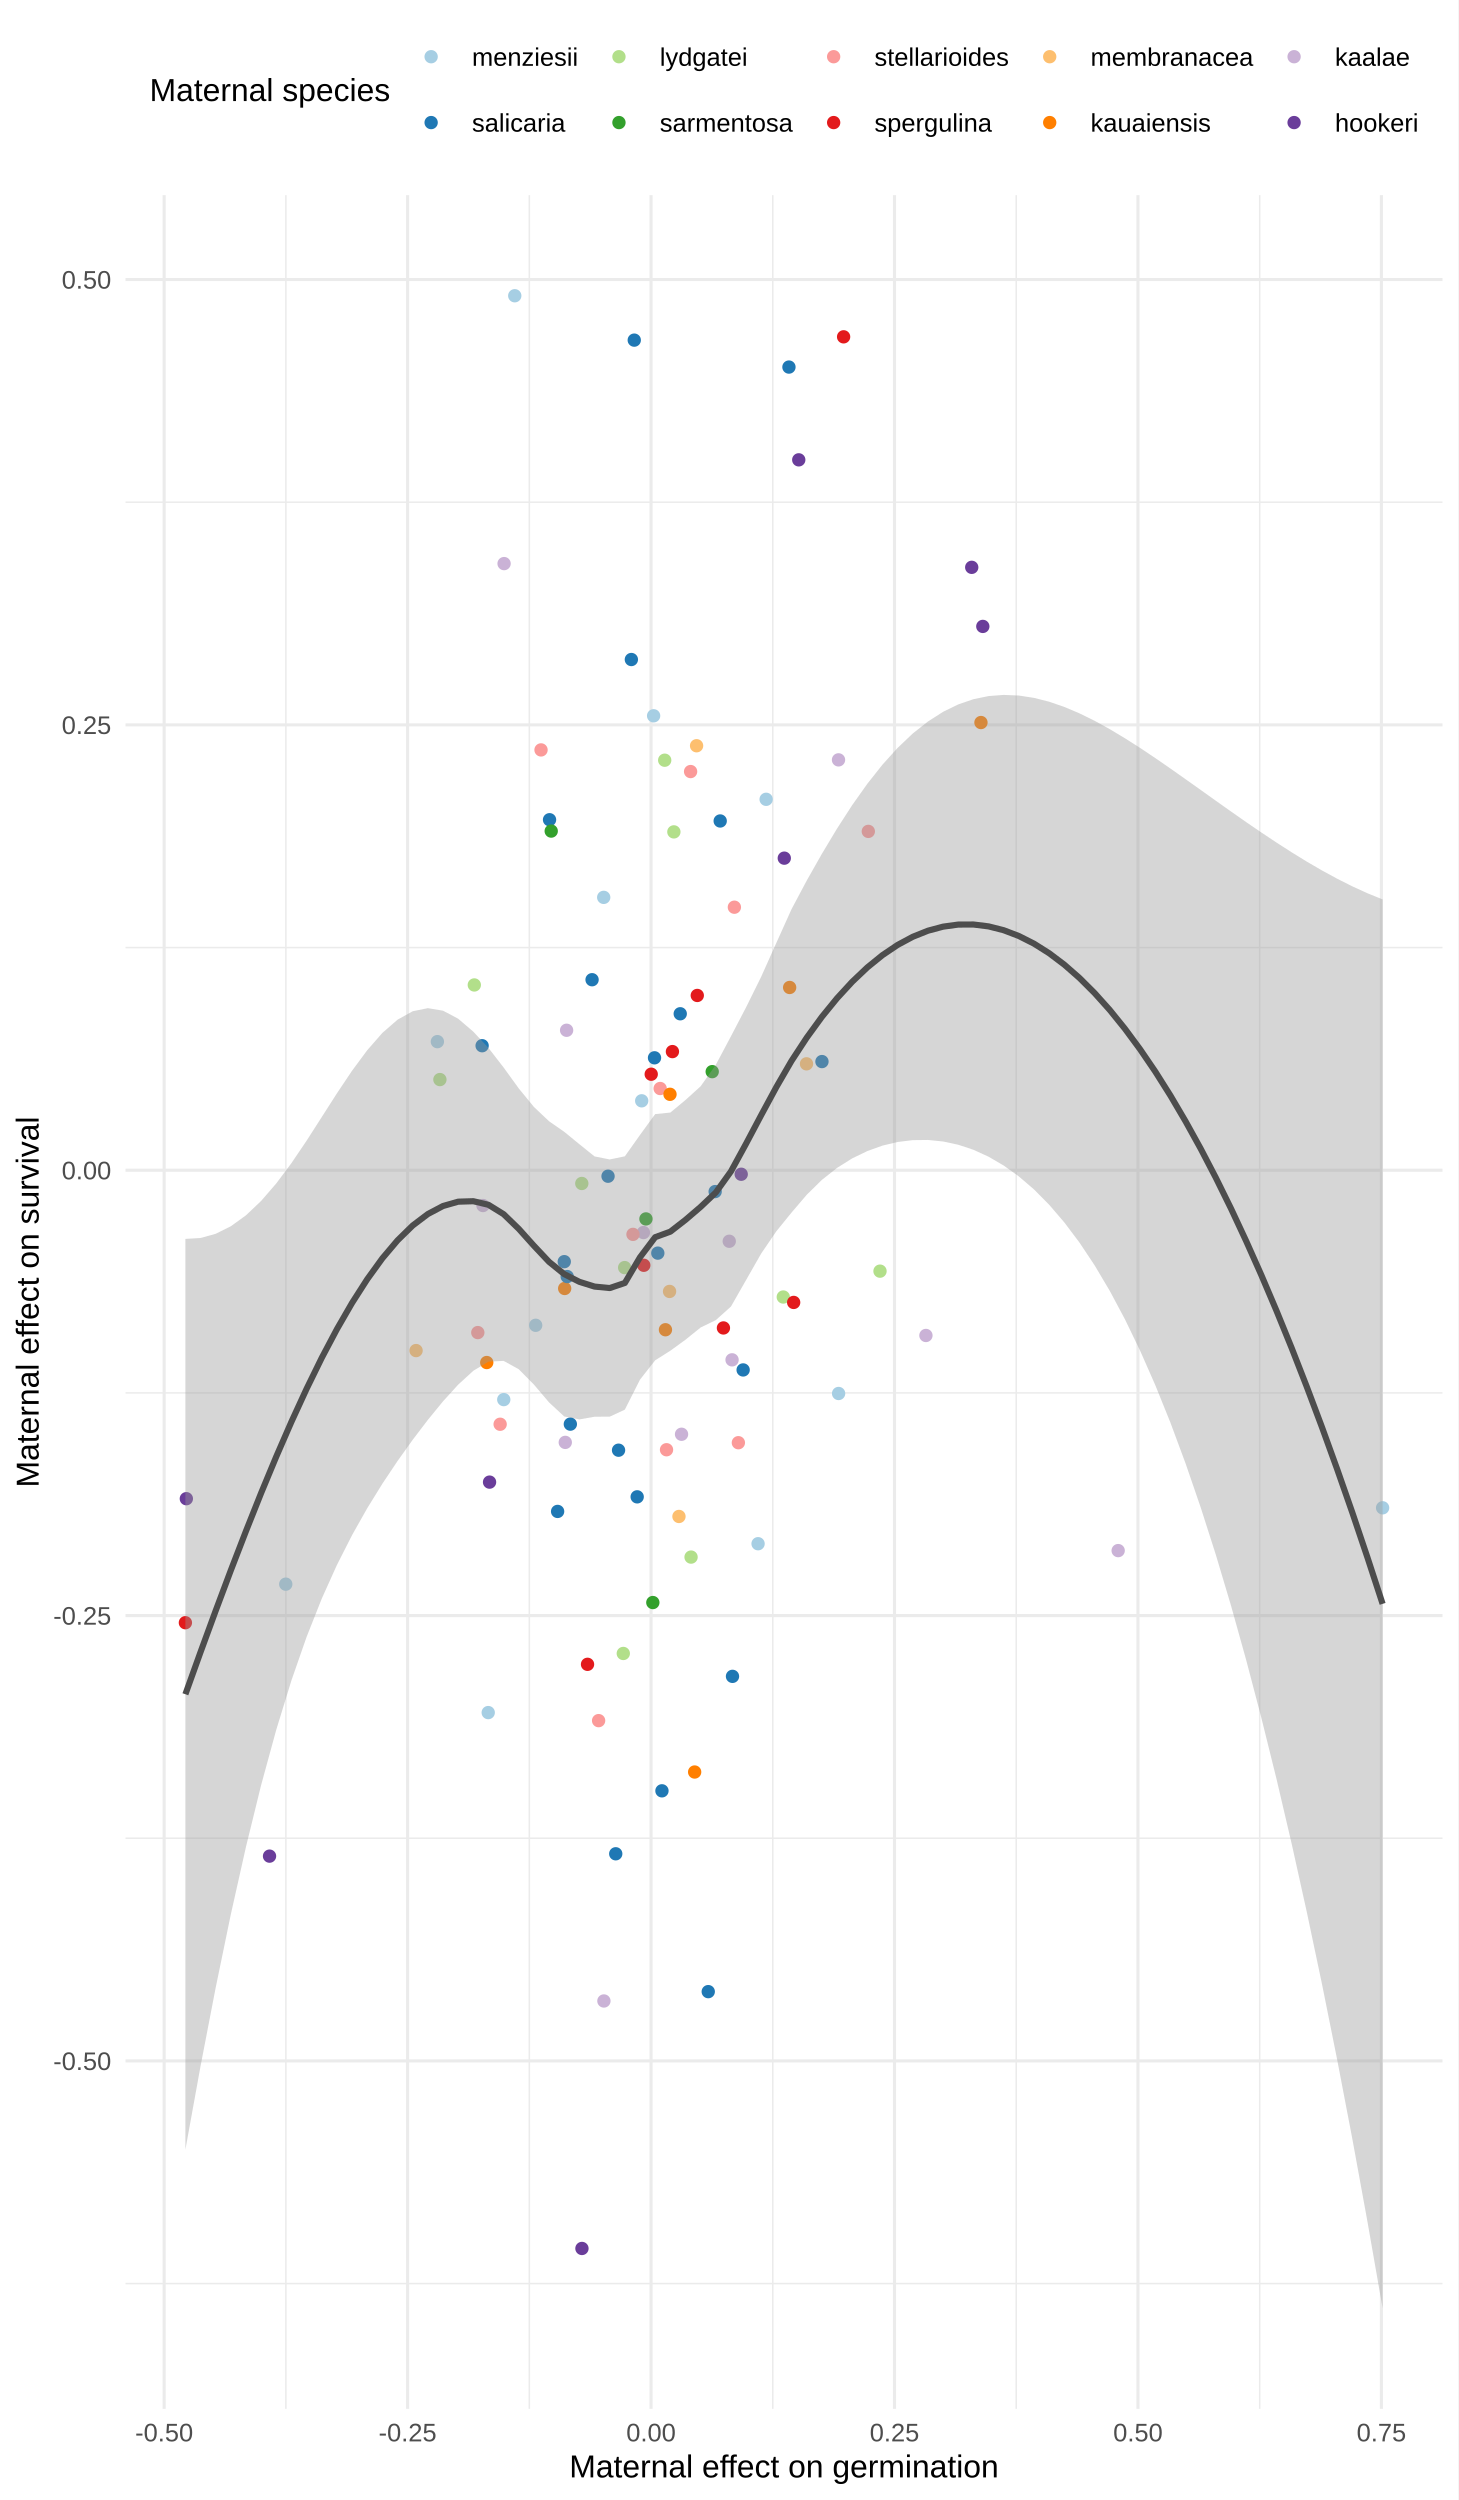
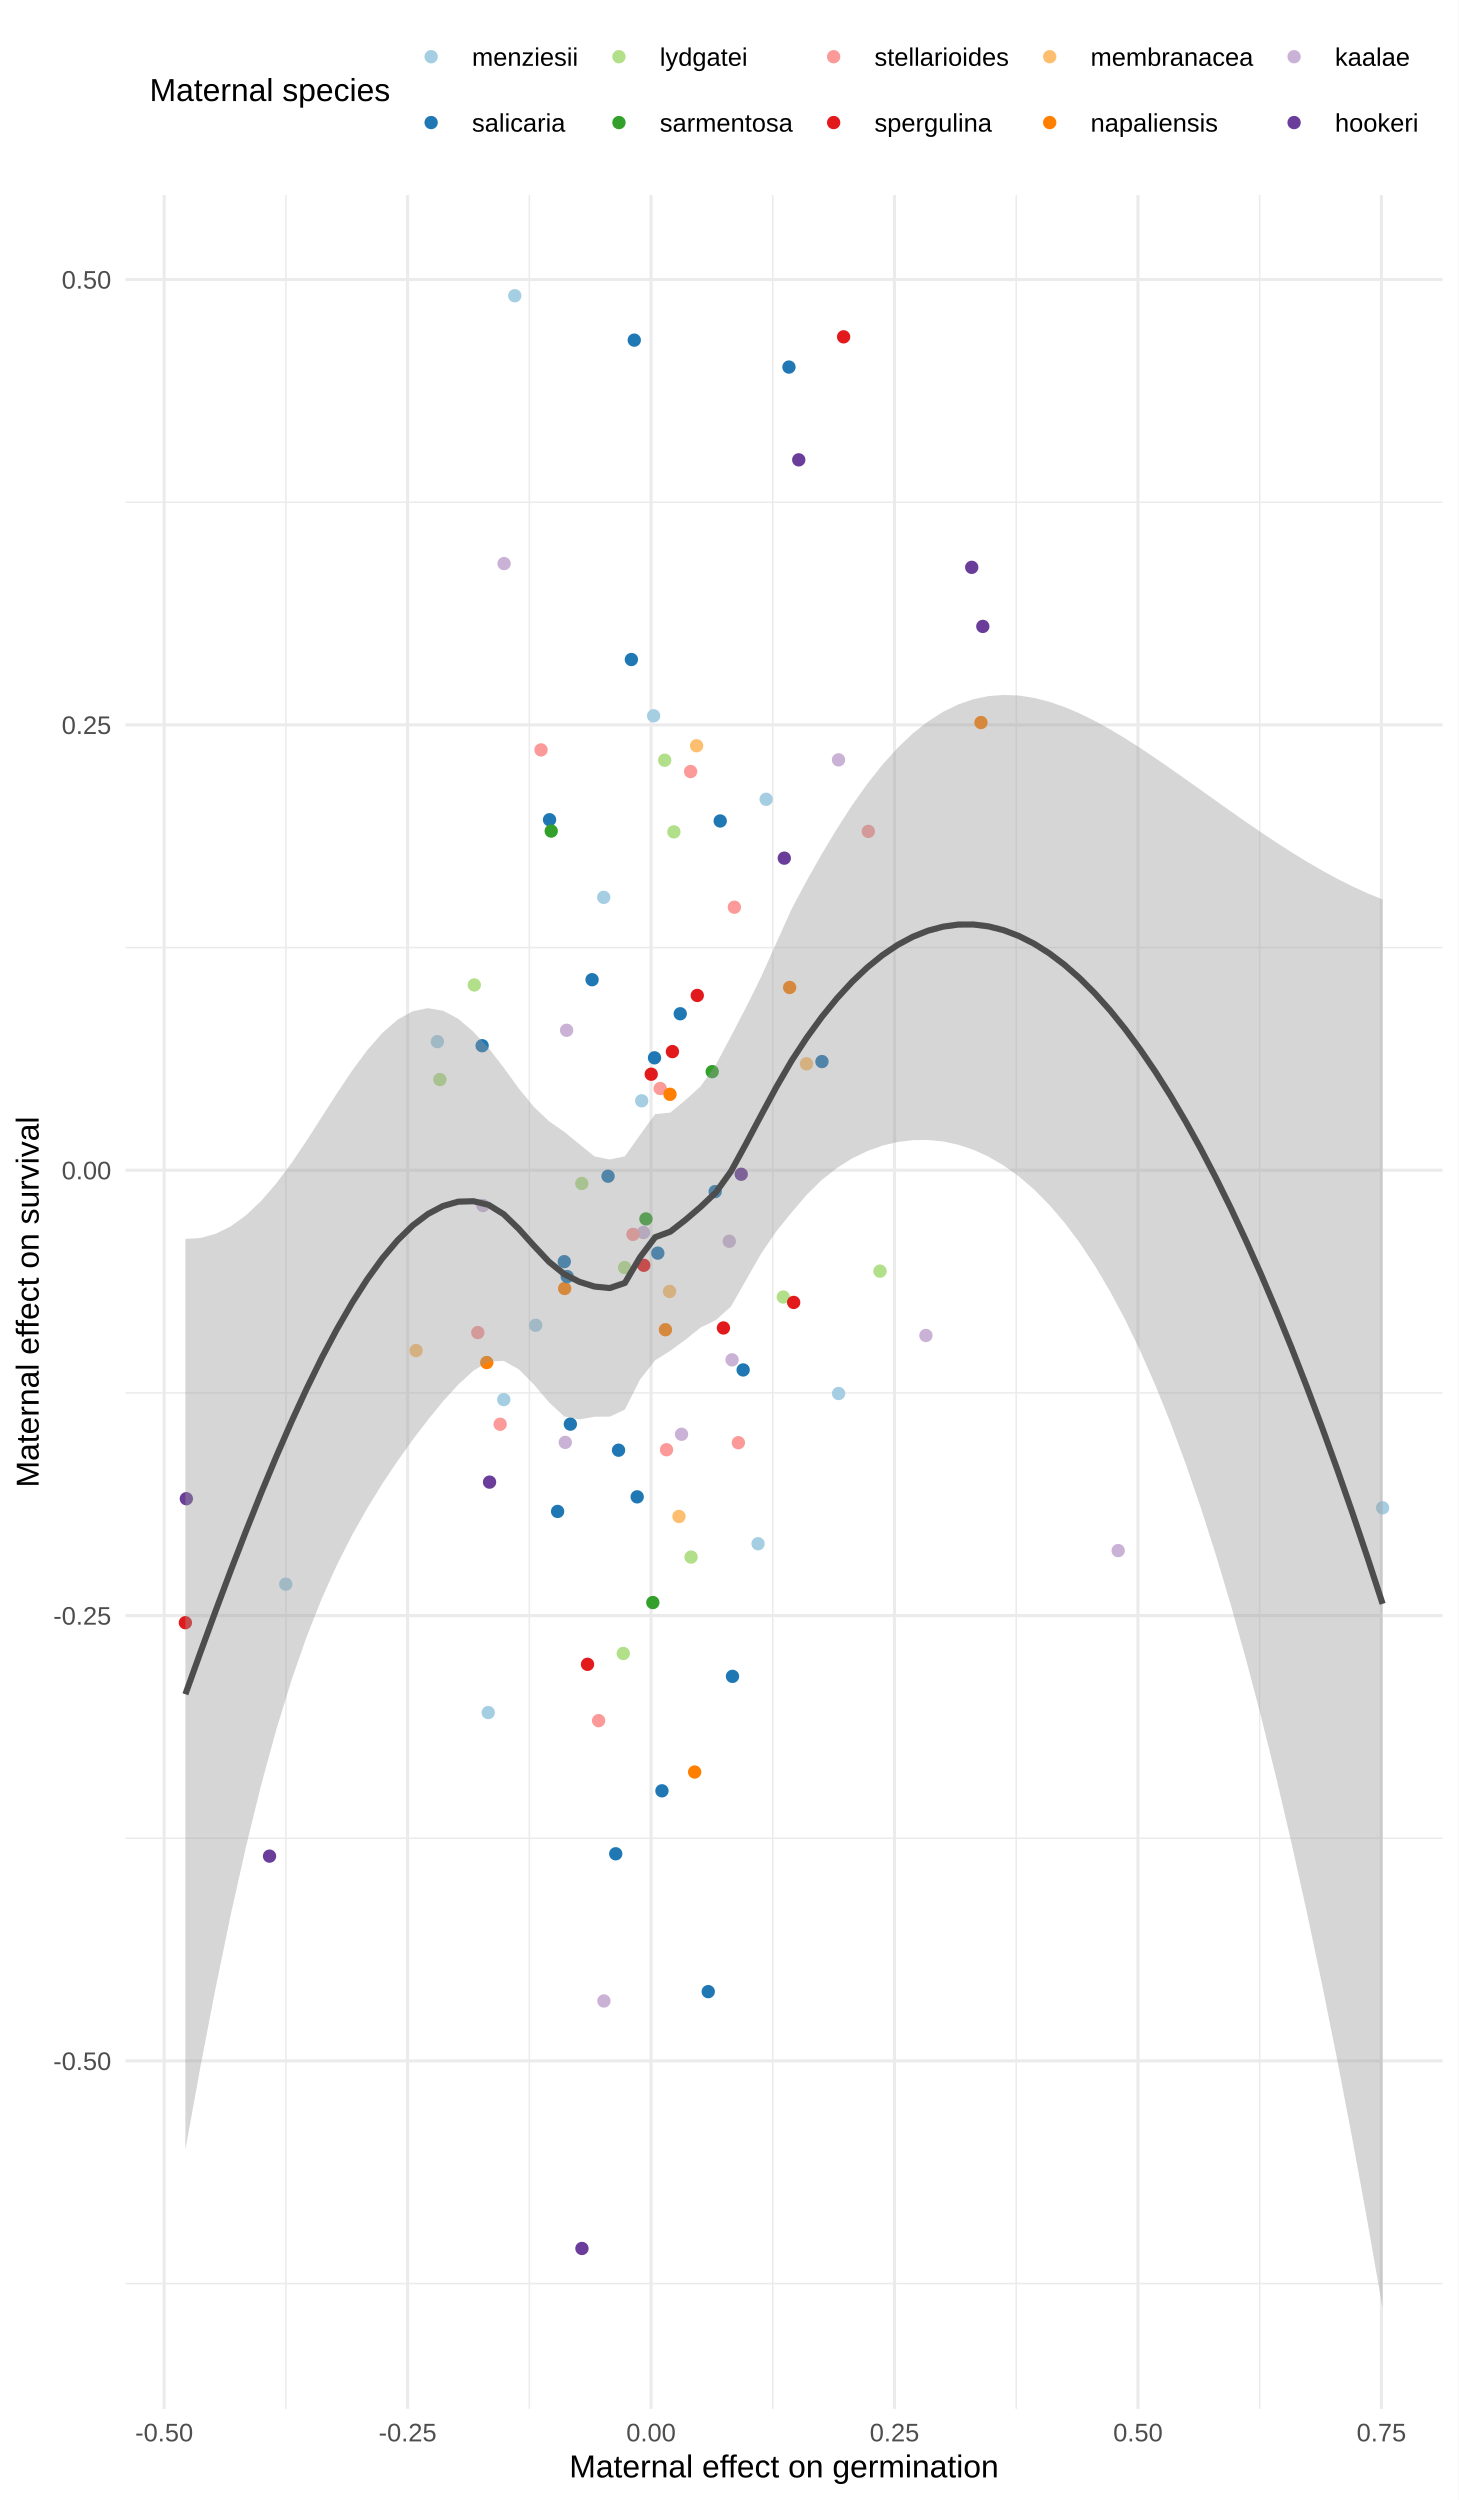
<svg xmlns="http://www.w3.org/2000/svg" width="504.00pt" height="864.00pt" viewBox="0 0 504.00 864.00">
  <g class="svglite">
    <defs>
      <style type="text/css">
    .svglite line, .svglite polyline, .svglite polygon, .svglite path, .svglite rect, .svglite circle {
      fill: none;
      stroke: #000000;
      stroke-linecap: round;
      stroke-linejoin: round;
      stroke-miterlimit: 10.00;
    }
    .svglite text {
      white-space: pre;
    }
    .svglite g.glyphgroup path {
      fill: inherit;
      stroke: none;
    }
  </style>
    </defs>
    <rect width="100%" height="100%" style="stroke: none; fill: #FFFFFF;" />
    <defs>
      <clipPath id="cpMC4wMHw1MDQuMDB8MC4wMHw4NjQuMDA=">
        <rect x="0.00" y="0.00" width="504.00" height="864.00" />
      </clipPath>
    </defs>
    <g clip-path="url(#cpMC4wMHw1MDQuMDB8MC4wMHw4NjQuMDA=)">
- </g>
+       <rect x="0.00" y="0" width="504.00" height="864.00" style="stroke-width: 1.07; stroke: none; fill: #FFFFFF;" />
+     </g>
    <defs>
      <clipPath id="cpNDMuMzh8NDk4LjUyfDY3LjQ0fDgzMi41MA==">
        <rect x="43.38" y="67.44" width="455.14" height="765.07" />
      </clipPath>
    </defs>
    <g clip-path="url(#cpNDMuMzh8NDk4LjUyfDY3LjQ0fDgzMi41MA==)">
      <polyline points="43.38,789.21 498.52,789.21 " style="stroke-width: 0.53; stroke: #EBEBEB; stroke-linecap: butt;" />
      <polyline points="43.38,635.30 498.52,635.30 " style="stroke-width: 0.53; stroke: #EBEBEB; stroke-linecap: butt;" />
      <polyline points="43.38,481.39 498.52,481.39 " style="stroke-width: 0.53; stroke: #EBEBEB; stroke-linecap: butt;" />
      <polyline points="43.38,327.48 498.52,327.48 " style="stroke-width: 0.53; stroke: #EBEBEB; stroke-linecap: butt;" />
      <polyline points="43.38,173.56 498.52,173.56 " style="stroke-width: 0.53; stroke: #EBEBEB; stroke-linecap: butt;" />
      <polyline points="98.80,832.50 98.80,67.44 " style="stroke-width: 0.53; stroke: #EBEBEB; stroke-linecap: butt;" />
      <polyline points="182.94,832.50 182.94,67.44 " style="stroke-width: 0.53; stroke: #EBEBEB; stroke-linecap: butt;" />
      <polyline points="267.07,832.50 267.07,67.44 " style="stroke-width: 0.53; stroke: #EBEBEB; stroke-linecap: butt;" />
      <polyline points="351.21,832.50 351.21,67.44 " style="stroke-width: 0.53; stroke: #EBEBEB; stroke-linecap: butt;" />
      <polyline points="435.35,832.50 435.35,67.44 " style="stroke-width: 0.53; stroke: #EBEBEB; stroke-linecap: butt;" />
      <polyline points="43.38,712.25 498.52,712.25 " style="stroke-width: 1.07; stroke: #EBEBEB; stroke-linecap: butt;" />
      <polyline points="43.38,558.34 498.52,558.34 " style="stroke-width: 1.07; stroke: #EBEBEB; stroke-linecap: butt;" />
      <polyline points="43.38,404.43 498.52,404.43 " style="stroke-width: 1.07; stroke: #EBEBEB; stroke-linecap: butt;" />
      <polyline points="43.38,250.52 498.52,250.52 " style="stroke-width: 1.07; stroke: #EBEBEB; stroke-linecap: butt;" />
      <polyline points="43.38,96.61 498.52,96.61 " style="stroke-width: 1.07; stroke: #EBEBEB; stroke-linecap: butt;" />
      <polyline points="56.73,832.50 56.73,67.44 " style="stroke-width: 1.07; stroke: #EBEBEB; stroke-linecap: butt;" />
      <polyline points="140.87,832.50 140.87,67.44 " style="stroke-width: 1.07; stroke: #EBEBEB; stroke-linecap: butt;" />
      <polyline points="225.00,832.50 225.00,67.44 " style="stroke-width: 1.07; stroke: #EBEBEB; stroke-linecap: butt;" />
      <polyline points="309.14,832.50 309.14,67.44 " style="stroke-width: 1.07; stroke: #EBEBEB; stroke-linecap: butt;" />
      <polyline points="393.28,832.50 393.28,67.44 " style="stroke-width: 1.07; stroke: #EBEBEB; stroke-linecap: butt;" />
      <polyline points="477.42,832.50 477.42,67.44 " style="stroke-width: 1.07; stroke: #EBEBEB; stroke-linecap: butt;" />
      <circle cx="300.09" cy="287.33" r="1.95" style="stroke-width: 0.71; stroke: #FB9A99; fill: #FB9A99;" />
      <circle cx="253.80" cy="313.53" r="1.95" style="stroke-width: 0.71; stroke: #FB9A99; fill: #FB9A99;" />
      <circle cx="235.54" cy="495.68" r="1.95" style="stroke-width: 0.71; stroke: #CAB2D6; fill: #CAB2D6;" />
      <circle cx="222.38" cy="425.97" r="1.95" style="stroke-width: 0.71; stroke: #CAB2D6; fill: #CAB2D6;" />
      <circle cx="232.39" cy="363.43" r="1.95" style="stroke-width: 0.71; stroke: #E31A1C; fill: #E31A1C;" />
      <circle cx="225.06" cy="371.25" r="1.95" style="stroke-width: 0.71; stroke: #E31A1C; fill: #E31A1C;" />
      <circle cx="203.05" cy="575.19" r="1.95" style="stroke-width: 0.71; stroke: #E31A1C; fill: #E31A1C;" />
      <circle cx="222.49" cy="437.28" r="1.95" style="stroke-width: 0.71; stroke: #E31A1C; fill: #E31A1C;" />
      <circle cx="291.55" cy="116.41" r="1.95" style="stroke-width: 0.71; stroke: #E31A1C; fill: #E31A1C;" />
      <circle cx="166.91" cy="416.63" r="1.95" style="stroke-width: 0.71; stroke: #CAB2D6; fill: #CAB2D6;" />
      <circle cx="206.88" cy="594.65" r="1.95" style="stroke-width: 0.71; stroke: #FB9A99; fill: #FB9A99;" />
      <circle cx="165.13" cy="460.54" r="1.95" style="stroke-width: 0.71; stroke: #FB9A99; fill: #FB9A99;" />
      <circle cx="228.15" cy="376.19" r="1.95" style="stroke-width: 0.71; stroke: #FB9A99; fill: #FB9A99;" />
      <circle cx="218.76" cy="426.60" r="1.95" style="stroke-width: 0.71; stroke: #FB9A99; fill: #FB9A99;" />
      <circle cx="172.85" cy="492.22" r="1.95" style="stroke-width: 0.71; stroke: #FB9A99; fill: #FB9A99;" />
      <circle cx="255.18" cy="498.60" r="1.95" style="stroke-width: 0.71; stroke: #FB9A99; fill: #FB9A99;" />
      <circle cx="186.98" cy="259.17" r="1.95" style="stroke-width: 0.71; stroke: #FB9A99; fill: #FB9A99;" />
      <circle cx="230.35" cy="501.03" r="1.95" style="stroke-width: 0.71; stroke: #FB9A99; fill: #FB9A99;" />
      <circle cx="195.15" cy="445.30" r="1.95" style="stroke-width: 0.71; stroke: #FF7F00; fill: #FF7F00;" />
      <circle cx="240.07" cy="612.41" r="1.95" style="stroke-width: 0.71; stroke: #FF7F00; fill: #FF7F00;" />
      <circle cx="229.98" cy="459.56" r="1.95" style="stroke-width: 0.71; stroke: #FF7F00; fill: #FF7F00;" />
      <circle cx="272.90" cy="341.27" r="1.95" style="stroke-width: 0.71; stroke: #FF7F00; fill: #FF7F00;" />
      <circle cx="278.73" cy="367.66" r="1.95" style="stroke-width: 0.71; stroke: #FDBF6F; fill: #FDBF6F;" />
      <circle cx="231.55" cy="378.19" r="1.95" style="stroke-width: 0.71; stroke: #FF7F00; fill: #FF7F00;" />
      <circle cx="252.03" cy="428.98" r="1.95" style="stroke-width: 0.71; stroke: #CAB2D6; fill: #CAB2D6;" />
      <circle cx="320.00" cy="461.54" r="1.95" style="stroke-width: 0.71; stroke: #CAB2D6; fill: #CAB2D6;" />
      <circle cx="238.67" cy="266.65" r="1.95" style="stroke-width: 0.71; stroke: #FB9A99; fill: #FB9A99;" />
      <circle cx="168.22" cy="470.89" r="1.95" style="stroke-width: 0.71; stroke: #FF7F00; fill: #FF7F00;" />
      <circle cx="201.07" cy="409.01" r="1.95" style="stroke-width: 0.71; stroke: #B2DF8A; fill: #B2DF8A;" />
      <circle cx="232.89" cy="287.50" r="1.95" style="stroke-width: 0.71; stroke: #B2DF8A; fill: #B2DF8A;" />
      <circle cx="152.03" cy="373.10" r="1.95" style="stroke-width: 0.71; stroke: #B2DF8A; fill: #B2DF8A;" />
      <circle cx="229.72" cy="262.73" r="1.95" style="stroke-width: 0.71; stroke: #B2DF8A; fill: #B2DF8A;" />
      <circle cx="238.83" cy="538.13" r="1.95" style="stroke-width: 0.71; stroke: #B2DF8A; fill: #B2DF8A;" />
      <circle cx="304.13" cy="439.31" r="1.95" style="stroke-width: 0.71; stroke: #B2DF8A; fill: #B2DF8A;" />
      <circle cx="215.88" cy="438.08" r="1.95" style="stroke-width: 0.71; stroke: #B2DF8A; fill: #B2DF8A;" />
      <circle cx="163.92" cy="340.40" r="1.95" style="stroke-width: 0.71; stroke: #B2DF8A; fill: #B2DF8A;" />
      <circle cx="270.70" cy="448.25" r="1.95" style="stroke-width: 0.71; stroke: #B2DF8A; fill: #B2DF8A;" />
      <circle cx="215.41" cy="571.44" r="1.95" style="stroke-width: 0.71; stroke: #B2DF8A; fill: #B2DF8A;" />
      <circle cx="276.05" cy="158.92" r="1.95" style="stroke-width: 0.71; stroke: #6A3D9A; fill: #6A3D9A;" />
      <circle cx="201.12" cy="777.07" r="1.95" style="stroke-width: 0.71; stroke: #6A3D9A; fill: #6A3D9A;" />
      <circle cx="195.01" cy="436.03" r="1.95" style="stroke-width: 0.71; stroke: #1F78B4; fill: #1F78B4;" />
      <circle cx="227.34" cy="433.08" r="1.95" style="stroke-width: 0.71; stroke: #1F78B4; fill: #1F78B4;" />
      <circle cx="272.66" cy="126.86" r="1.95" style="stroke-width: 0.71; stroke: #1F78B4; fill: #1F78B4;" />
      <circle cx="219.20" cy="117.55" r="1.95" style="stroke-width: 0.71; stroke: #1F78B4; fill: #1F78B4;" />
      <circle cx="256.83" cy="473.45" r="1.95" style="stroke-width: 0.71; stroke: #1F78B4; fill: #1F78B4;" />
      <circle cx="226.20" cy="365.58" r="1.95" style="stroke-width: 0.71; stroke: #1F78B4; fill: #1F78B4;" />
      <circle cx="218.20" cy="227.93" r="1.95" style="stroke-width: 0.71; stroke: #1F78B4; fill: #1F78B4;" />
      <circle cx="212.80" cy="640.67" r="1.95" style="stroke-width: 0.71; stroke: #1F78B4; fill: #1F78B4;" />
      <circle cx="189.92" cy="283.30" r="1.95" style="stroke-width: 0.71; stroke: #1F78B4; fill: #1F78B4;" />
      <circle cx="210.14" cy="406.50" r="1.95" style="stroke-width: 0.71; stroke: #1F78B4; fill: #1F78B4;" />
      <circle cx="220.21" cy="517.31" r="1.95" style="stroke-width: 0.71; stroke: #1F78B4; fill: #1F78B4;" />
      <circle cx="196.03" cy="441.18" r="1.95" style="stroke-width: 0.71; stroke: #1F78B4; fill: #1F78B4;" />
      <circle cx="213.77" cy="501.19" r="1.95" style="stroke-width: 0.71; stroke: #1F78B4; fill: #1F78B4;" />
      <circle cx="197.11" cy="492.18" r="1.95" style="stroke-width: 0.71; stroke: #1F78B4; fill: #1F78B4;" />
      <circle cx="248.90" cy="283.73" r="1.95" style="stroke-width: 0.71; stroke: #1F78B4; fill: #1F78B4;" />
      <circle cx="284.07" cy="366.88" r="1.95" style="stroke-width: 0.71; stroke: #1F78B4; fill: #1F78B4;" />
      <circle cx="98.76" cy="547.49" r="1.95" style="stroke-width: 0.71; stroke: #A6CEE3; fill: #A6CEE3;" />
      <circle cx="185.13" cy="458.02" r="1.95" style="stroke-width: 0.71; stroke: #A6CEE3; fill: #A6CEE3;" />
      <circle cx="261.99" cy="533.51" r="1.95" style="stroke-width: 0.71; stroke: #A6CEE3; fill: #A6CEE3;" />
      <circle cx="264.78" cy="276.24" r="1.95" style="stroke-width: 0.71; stroke: #A6CEE3; fill: #A6CEE3;" />
      <circle cx="221.77" cy="380.44" r="1.95" style="stroke-width: 0.71; stroke: #A6CEE3; fill: #A6CEE3;" />
      <circle cx="208.64" cy="310.13" r="1.95" style="stroke-width: 0.71; stroke: #A6CEE3; fill: #A6CEE3;" />
      <circle cx="174.10" cy="483.70" r="1.95" style="stroke-width: 0.71; stroke: #A6CEE3; fill: #A6CEE3;" />
      <circle cx="289.82" cy="481.59" r="1.95" style="stroke-width: 0.71; stroke: #A6CEE3; fill: #A6CEE3;" />
      <circle cx="151.16" cy="359.99" r="1.95" style="stroke-width: 0.71; stroke: #A6CEE3; fill: #A6CEE3;" />
      <circle cx="177.90" cy="102.21" r="1.95" style="stroke-width: 0.71; stroke: #A6CEE3; fill: #A6CEE3;" />
      <circle cx="231.40" cy="446.32" r="1.95" style="stroke-width: 0.71; stroke: #FDBF6F; fill: #FDBF6F;" />
      <circle cx="234.65" cy="524.09" r="1.95" style="stroke-width: 0.71; stroke: #FDBF6F; fill: #FDBF6F;" />
      <circle cx="143.79" cy="466.76" r="1.95" style="stroke-width: 0.71; stroke: #FDBF6F; fill: #FDBF6F;" />
      <circle cx="335.83" cy="196.07" r="1.95" style="stroke-width: 0.71; stroke: #6A3D9A; fill: #6A3D9A;" />
      <circle cx="64.40" cy="517.95" r="1.95" style="stroke-width: 0.71; stroke: #6A3D9A; fill: #6A3D9A;" />
      <circle cx="339.66" cy="216.49" r="1.95" style="stroke-width: 0.71; stroke: #6A3D9A; fill: #6A3D9A;" />
      <circle cx="271.05" cy="296.58" r="1.95" style="stroke-width: 0.71; stroke: #6A3D9A; fill: #6A3D9A;" />
      <circle cx="169.19" cy="512.22" r="1.95" style="stroke-width: 0.71; stroke: #6A3D9A; fill: #6A3D9A;" />
      <circle cx="93.15" cy="641.48" r="1.95" style="stroke-width: 0.71; stroke: #6A3D9A; fill: #6A3D9A;" />
      <circle cx="195.82" cy="356.06" r="1.95" style="stroke-width: 0.71; stroke: #CAB2D6; fill: #CAB2D6;" />
      <circle cx="195.36" cy="498.49" r="1.95" style="stroke-width: 0.71; stroke: #CAB2D6; fill: #CAB2D6;" />
      <circle cx="208.71" cy="691.54" r="1.95" style="stroke-width: 0.71; stroke: #CAB2D6; fill: #CAB2D6;" />
      <circle cx="174.21" cy="194.78" r="1.95" style="stroke-width: 0.71; stroke: #CAB2D6; fill: #CAB2D6;" />
      <circle cx="225.62" cy="553.84" r="1.95" style="stroke-width: 0.71; stroke: #33A02C; fill: #33A02C;" />
      <circle cx="223.24" cy="421.26" r="1.95" style="stroke-width: 0.71; stroke: #33A02C; fill: #33A02C;" />
      <circle cx="256.16" cy="405.82" r="1.95" style="stroke-width: 0.71; stroke: #6A3D9A; fill: #6A3D9A;" />
      <circle cx="386.44" cy="535.89" r="1.95" style="stroke-width: 0.71; stroke: #CAB2D6; fill: #CAB2D6;" />
      <circle cx="253.00" cy="469.96" r="1.95" style="stroke-width: 0.71; stroke: #CAB2D6; fill: #CAB2D6;" />
      <circle cx="289.79" cy="262.61" r="1.95" style="stroke-width: 0.71; stroke: #CAB2D6; fill: #CAB2D6;" />
      <circle cx="225.89" cy="247.38" r="1.95" style="stroke-width: 0.71; stroke: #A6CEE3; fill: #A6CEE3;" />
      <circle cx="168.73" cy="591.87" r="1.95" style="stroke-width: 0.71; stroke: #A6CEE3; fill: #A6CEE3;" />
      <circle cx="477.83" cy="521.10" r="1.95" style="stroke-width: 0.71; stroke: #A6CEE3; fill: #A6CEE3;" />
      <circle cx="240.98" cy="344.03" r="1.95" style="stroke-width: 0.71; stroke: #E31A1C; fill: #E31A1C;" />
      <circle cx="274.29" cy="450.12" r="1.95" style="stroke-width: 0.71; stroke: #E31A1C; fill: #E31A1C;" />
      <circle cx="250.02" cy="458.94" r="1.95" style="stroke-width: 0.71; stroke: #E31A1C; fill: #E31A1C;" />
      <circle cx="64.07" cy="560.81" r="1.95" style="stroke-width: 0.71; stroke: #E31A1C; fill: #E31A1C;" />
      <circle cx="228.77" cy="618.91" r="1.95" style="stroke-width: 0.71; stroke: #1F78B4; fill: #1F78B4;" />
      <circle cx="192.71" cy="522.35" r="1.95" style="stroke-width: 0.71; stroke: #1F78B4; fill: #1F78B4;" />
      <circle cx="253.15" cy="579.35" r="1.95" style="stroke-width: 0.71; stroke: #1F78B4; fill: #1F78B4;" />
      <circle cx="166.62" cy="361.40" r="1.95" style="stroke-width: 0.71; stroke: #1F78B4; fill: #1F78B4;" />
      <circle cx="204.62" cy="338.59" r="1.95" style="stroke-width: 0.71; stroke: #1F78B4; fill: #1F78B4;" />
      <circle cx="244.77" cy="688.31" r="1.95" style="stroke-width: 0.71; stroke: #1F78B4; fill: #1F78B4;" />
      <circle cx="247.16" cy="411.81" r="1.95" style="stroke-width: 0.71; stroke: #1F78B4; fill: #1F78B4;" />
      <circle cx="235.09" cy="350.36" r="1.95" style="stroke-width: 0.71; stroke: #1F78B4; fill: #1F78B4;" />
      <circle cx="240.74" cy="257.73" r="1.95" style="stroke-width: 0.71; stroke: #FDBF6F; fill: #FDBF6F;" />
      <circle cx="246.14" cy="370.36" r="1.95" style="stroke-width: 0.71; stroke: #33A02C; fill: #33A02C;" />
      <circle cx="190.50" cy="287.22" r="1.95" style="stroke-width: 0.71; stroke: #33A02C; fill: #33A02C;" />
      <circle cx="339.02" cy="249.71" r="1.95" style="stroke-width: 0.71; stroke: #FF7F00; fill: #FF7F00;" />
      <polygon points="64.07,428.16 69.30,427.85 74.54,426.40 79.78,423.79 85.02,420.00 90.25,415.04 95.49,408.98 100.73,401.96 105.97,394.21 111.20,386.05 116.44,377.86 121.68,370.03 126.92,362.95 132.15,356.97 137.39,352.40 142.63,349.49 147.87,348.42 153.10,349.29 158.34,352.07 163.58,356.54 168.82,362.18 174.05,368.93 179.29,376.17 184.53,382.57 189.77,387.52 195.00,391.15 200.24,395.44 205.48,399.66 210.72,400.71 215.95,399.62 221.19,392.23 226.43,385.03 231.67,384.50 236.90,380.16 242.14,375.42 247.38,368.00 252.62,358.13 257.85,348.11 263.09,337.51 268.33,325.80 273.57,314.18 278.81,304.32 284.04,295.09 289.28,286.36 294.52,278.25 299.76,270.86 304.99,264.25 310.23,258.46 315.47,253.48 320.71,249.34 325.94,246.00 331.18,243.44 336.42,241.64 341.66,240.56 346.89,240.16 352.13,240.38 357.37,241.19 362.61,242.52 367.84,244.32 373.08,246.54 378.32,249.12 383.56,252.01 388.79,255.15 394.03,258.49 399.27,261.99 404.51,265.61 409.74,269.30 414.98,273.02 420.22,276.76 425.46,280.47 430.69,284.13 435.93,287.71 441.17,291.20 446.41,294.56 451.64,297.78 456.88,300.83 462.12,303.68 467.36,306.32 472.59,308.71 477.83,310.84 477.83,797.73 472.59,767.80 467.36,739.17 462.12,711.80 456.88,685.70 451.64,660.85 446.41,637.24 441.17,614.86 435.93,593.70 430.69,573.74 425.46,554.99 420.22,537.42 414.98,521.03 409.74,505.79 404.51,491.69 399.27,478.71 394.03,466.81 388.79,455.97 383.56,446.16 378.32,437.33 373.08,429.46 367.84,422.48 362.61,416.38 357.37,411.09 352.13,406.59 346.89,402.82 341.66,399.76 336.42,397.37 331.18,395.63 325.94,394.50 320.71,393.97 315.47,394.03 310.23,394.67 304.99,395.92 299.76,397.80 294.52,400.34 289.28,403.63 284.04,407.77 278.81,412.91 273.57,419.05 268.33,425.50 263.09,433.19 257.85,442.37 252.62,451.54 247.38,456.24 242.14,458.78 236.90,463.01 231.67,466.81 226.43,470.12 221.19,476.79 215.95,487.16 210.72,489.60 205.48,489.62 200.24,490.55 195.00,489.54 189.77,484.69 184.53,478.52 179.29,473.22 174.05,470.32 168.82,470.58 163.58,473.74 158.34,478.54 153.10,484.31 147.87,490.71 142.63,497.59 137.39,504.93 132.15,512.77 126.92,521.24 121.68,530.53 116.44,540.86 111.20,552.49 105.97,565.69 100.73,580.72 95.49,597.76 90.25,616.91 85.02,638.21 79.78,661.58 74.54,686.93 69.30,714.09 64.07,742.92 " style="stroke-width: 0.00; stroke: none; stroke-linecap: butt; fill: #999999; fill-opacity: 0.40;" />
      <polyline points="64.07,428.16 69.30,427.85 74.54,426.40 79.78,423.79 85.02,420.00 90.25,415.04 95.49,408.98 100.73,401.96 105.97,394.21 111.20,386.05 116.44,377.86 121.68,370.03 126.92,362.95 132.15,356.97 137.39,352.40 142.63,349.49 147.87,348.42 153.10,349.29 158.34,352.07 163.58,356.54 168.82,362.18 174.05,368.93 179.29,376.17 184.53,382.57 189.77,387.52 195.00,391.15 200.24,395.44 205.48,399.66 210.72,400.71 215.95,399.62 221.19,392.23 226.43,385.03 231.67,384.50 236.90,380.16 242.14,375.42 247.38,368.00 252.62,358.13 257.85,348.11 263.09,337.51 268.33,325.80 273.57,314.18 278.81,304.32 284.04,295.09 289.28,286.36 294.52,278.25 299.76,270.86 304.99,264.25 310.23,258.46 315.47,253.48 320.71,249.34 325.94,246.00 331.18,243.44 336.42,241.64 341.66,240.56 346.89,240.16 352.13,240.38 357.37,241.19 362.61,242.52 367.84,244.32 373.08,246.54 378.32,249.12 383.56,252.01 388.79,255.15 394.03,258.49 399.27,261.99 404.51,265.61 409.74,269.30 414.98,273.02 420.22,276.76 425.46,280.47 430.69,284.13 435.93,287.71 441.17,291.20 446.41,294.56 451.64,297.78 456.88,300.83 462.12,303.68 467.36,306.32 472.59,308.71 477.83,310.84 " style="stroke-width: 2.13; stroke: none; stroke-linecap: butt;" />
      <polyline points="477.83,797.73 472.59,767.80 467.36,739.17 462.12,711.80 456.88,685.70 451.64,660.85 446.41,637.24 441.17,614.86 435.93,593.70 430.69,573.74 425.46,554.99 420.22,537.42 414.98,521.03 409.74,505.79 404.51,491.69 399.27,478.71 394.03,466.81 388.79,455.97 383.56,446.16 378.32,437.33 373.08,429.46 367.84,422.48 362.61,416.38 357.37,411.09 352.13,406.59 346.89,402.82 341.66,399.76 336.42,397.37 331.18,395.63 325.94,394.50 320.71,393.97 315.47,394.03 310.23,394.67 304.99,395.92 299.76,397.80 294.52,400.34 289.28,403.63 284.04,407.77 278.81,412.91 273.57,419.05 268.33,425.50 263.09,433.19 257.85,442.37 252.62,451.54 247.38,456.24 242.14,458.78 236.90,463.01 231.67,466.81 226.43,470.12 221.19,476.79 215.95,487.16 210.72,489.60 205.48,489.62 200.24,490.55 195.00,489.54 189.77,484.69 184.53,478.52 179.29,473.22 174.05,470.32 168.82,470.58 163.58,473.74 158.34,478.54 153.10,484.31 147.87,490.71 142.63,497.59 137.39,504.93 132.15,512.77 126.92,521.24 121.68,530.53 116.44,540.86 111.20,552.49 105.97,565.69 100.73,580.72 95.49,597.76 90.25,616.91 85.02,638.21 79.78,661.58 74.54,686.93 69.30,714.09 64.07,742.92 " style="stroke-width: 2.13; stroke: none; stroke-linecap: butt;" />
      <polyline points="64.07,585.54 69.30,570.97 74.54,556.66 79.78,542.69 85.02,529.11 90.25,515.98 95.49,503.37 100.73,491.34 105.97,479.95 111.20,469.27 116.44,459.36 121.68,450.28 126.92,442.10 132.15,434.87 137.39,428.67 142.63,423.54 147.87,419.57 153.10,416.80 158.34,415.30 163.58,415.14 168.82,416.38 174.05,419.62 179.29,424.70 184.53,430.54 189.77,436.11 195.00,440.34 200.24,443.00 205.48,444.64 210.72,445.15 215.95,443.39 221.19,434.51 226.43,427.57 231.67,425.66 236.90,421.59 242.14,417.10 247.38,412.12 252.62,404.83 257.85,395.24 263.09,385.35 268.33,375.65 273.57,366.61 278.81,358.62 284.04,351.43 289.28,345.00 294.52,339.30 299.76,334.33 304.99,330.09 310.23,326.56 315.47,323.75 320.71,321.65 325.94,320.25 331.18,319.53 336.42,319.51 341.66,320.16 346.89,321.49 352.13,323.49 357.37,326.14 362.61,329.45 367.84,333.40 373.08,338.00 378.32,343.23 383.56,349.08 388.79,355.56 394.03,362.65 399.27,370.35 404.51,378.65 409.74,387.55 414.98,397.03 420.22,407.09 425.46,417.73 430.69,428.94 435.93,440.70 441.17,453.03 446.41,465.90 451.64,479.31 456.88,493.26 462.12,507.74 467.36,522.74 472.59,538.26 477.83,554.29 " style="stroke-width: 2.13; stroke: #4D4D4D; stroke-linecap: butt;" />
    </g>
    <g clip-path="url(#cpMC4wMHw1MDQuMDB8MC4wMHw4NjQuMDA=)">
      <text x="38.45" y="715.40" text-anchor="end" style="font-size: 8.80px;fill: #4D4D4D; font-family: &quot;Arial&quot;;">-0.50</text>
      <text x="38.45" y="561.49" text-anchor="end" style="font-size: 8.80px;fill: #4D4D4D; font-family: &quot;Arial&quot;;">-0.25</text>
      <text x="38.45" y="407.58" text-anchor="end" style="font-size: 8.80px;fill: #4D4D4D; font-family: &quot;Arial&quot;;">0.00</text>
      <text x="38.45" y="253.67" text-anchor="end" style="font-size: 8.80px;fill: #4D4D4D; font-family: &quot;Arial&quot;;">0.25</text>
      <text x="38.45" y="99.76" text-anchor="end" style="font-size: 8.80px;fill: #4D4D4D; font-family: &quot;Arial&quot;;">0.50</text>
      <text x="56.73" y="843.74" text-anchor="middle" style="font-size: 8.80px;fill: #4D4D4D; font-family: &quot;Arial&quot;;">-0.50</text>
      <text x="140.87" y="843.74" text-anchor="middle" style="font-size: 8.80px;fill: #4D4D4D; font-family: &quot;Arial&quot;;">-0.25</text>
      <text x="225.00" y="843.74" text-anchor="middle" style="font-size: 8.80px;fill: #4D4D4D; font-family: &quot;Arial&quot;;">0.00</text>
      <text x="309.14" y="843.74" text-anchor="middle" style="font-size: 8.80px;fill: #4D4D4D; font-family: &quot;Arial&quot;;">0.25</text>
      <text x="393.28" y="843.74" text-anchor="middle" style="font-size: 8.80px;fill: #4D4D4D; font-family: &quot;Arial&quot;;">0.50</text>
      <text x="477.42" y="843.74" text-anchor="middle" style="font-size: 8.80px;fill: #4D4D4D; font-family: &quot;Arial&quot;;">0.75</text>
      <text x="270.95" y="856.20" text-anchor="middle" style="font-size: 11.00px; font-family: &quot;Arial&quot;;">Maternal effect on germination</text>
      <text transform="translate(13.36,449.97) rotate(-90)" text-anchor="middle" style="font-size: 11.00px; font-family: &quot;Arial&quot;;">Maternal effect on survival</text>
      <text x="51.70" y="34.92" style="font-size: 11.00px; font-family: &quot;Arial&quot;;">Maternal species</text>
      <circle cx="149.00" cy="19.60" r="1.95" style="stroke-width: 0.71; stroke: #A6CEE3; fill: #A6CEE3;" />
      <circle cx="149.00" cy="42.36" r="1.95" style="stroke-width: 0.71; stroke: #1F78B4; fill: #1F78B4;" />
      <circle cx="213.91" cy="19.60" r="1.95" style="stroke-width: 0.71; stroke: #B2DF8A; fill: #B2DF8A;" />
      <circle cx="213.91" cy="42.36" r="1.95" style="stroke-width: 0.71; stroke: #33A02C; fill: #33A02C;" />
      <circle cx="288.11" cy="19.60" r="1.95" style="stroke-width: 0.71; stroke: #FB9A99; fill: #FB9A99;" />
      <circle cx="288.11" cy="42.36" r="1.95" style="stroke-width: 0.71; stroke: #E31A1C; fill: #E31A1C;" />
      <circle cx="362.78" cy="19.60" r="1.95" style="stroke-width: 0.71; stroke: #FDBF6F; fill: #FDBF6F;" />
      <circle cx="362.78" cy="42.36" r="1.95" style="stroke-width: 0.71; stroke: #FF7F00; fill: #FF7F00;" />
      <circle cx="447.24" cy="19.60" r="1.95" style="stroke-width: 0.71; stroke: #CAB2D6; fill: #CAB2D6;" />
      <circle cx="447.24" cy="42.36" r="1.95" style="stroke-width: 0.71; stroke: #6A3D9A; fill: #6A3D9A;" />
      <text x="163.12" y="22.75" style="font-size: 8.80px; font-family: &quot;Arial&quot;;">menziesii</text>
      <text x="163.12" y="45.51" style="font-size: 8.80px; font-family: &quot;Arial&quot;;">salicaria</text>
      <text x="228.03" y="22.75" style="font-size: 8.80px; font-family: &quot;Arial&quot;;">lydgatei</text>
      <text x="228.03" y="45.51" style="font-size: 8.80px; font-family: &quot;Arial&quot;;">sarmentosa</text>
      <text x="302.22" y="22.75" style="font-size: 8.80px; font-family: &quot;Arial&quot;;">stellarioides</text>
      <text x="302.22" y="45.51" style="font-size: 8.80px; font-family: &quot;Arial&quot;;">spergulina</text>
      <text x="376.90" y="22.75" style="font-size: 8.80px; font-family: &quot;Arial&quot;;">membranacea</text>
-       <text x="376.90" y="45.51" style="font-size: 8.80px; font-family: &quot;Arial&quot;;">kauaiensis</text>
+       <text x="376.90" y="45.51" style="font-size: 8.80px; font-family: &quot;Arial&quot;;">napaliensis</text>
      <text x="461.36" y="22.75" style="font-size: 8.80px; font-family: &quot;Arial&quot;;">kaalae</text>
      <text x="461.36" y="45.51" style="font-size: 8.80px; font-family: &quot;Arial&quot;;">hookeri</text>
    </g>
  </g>
</svg>
